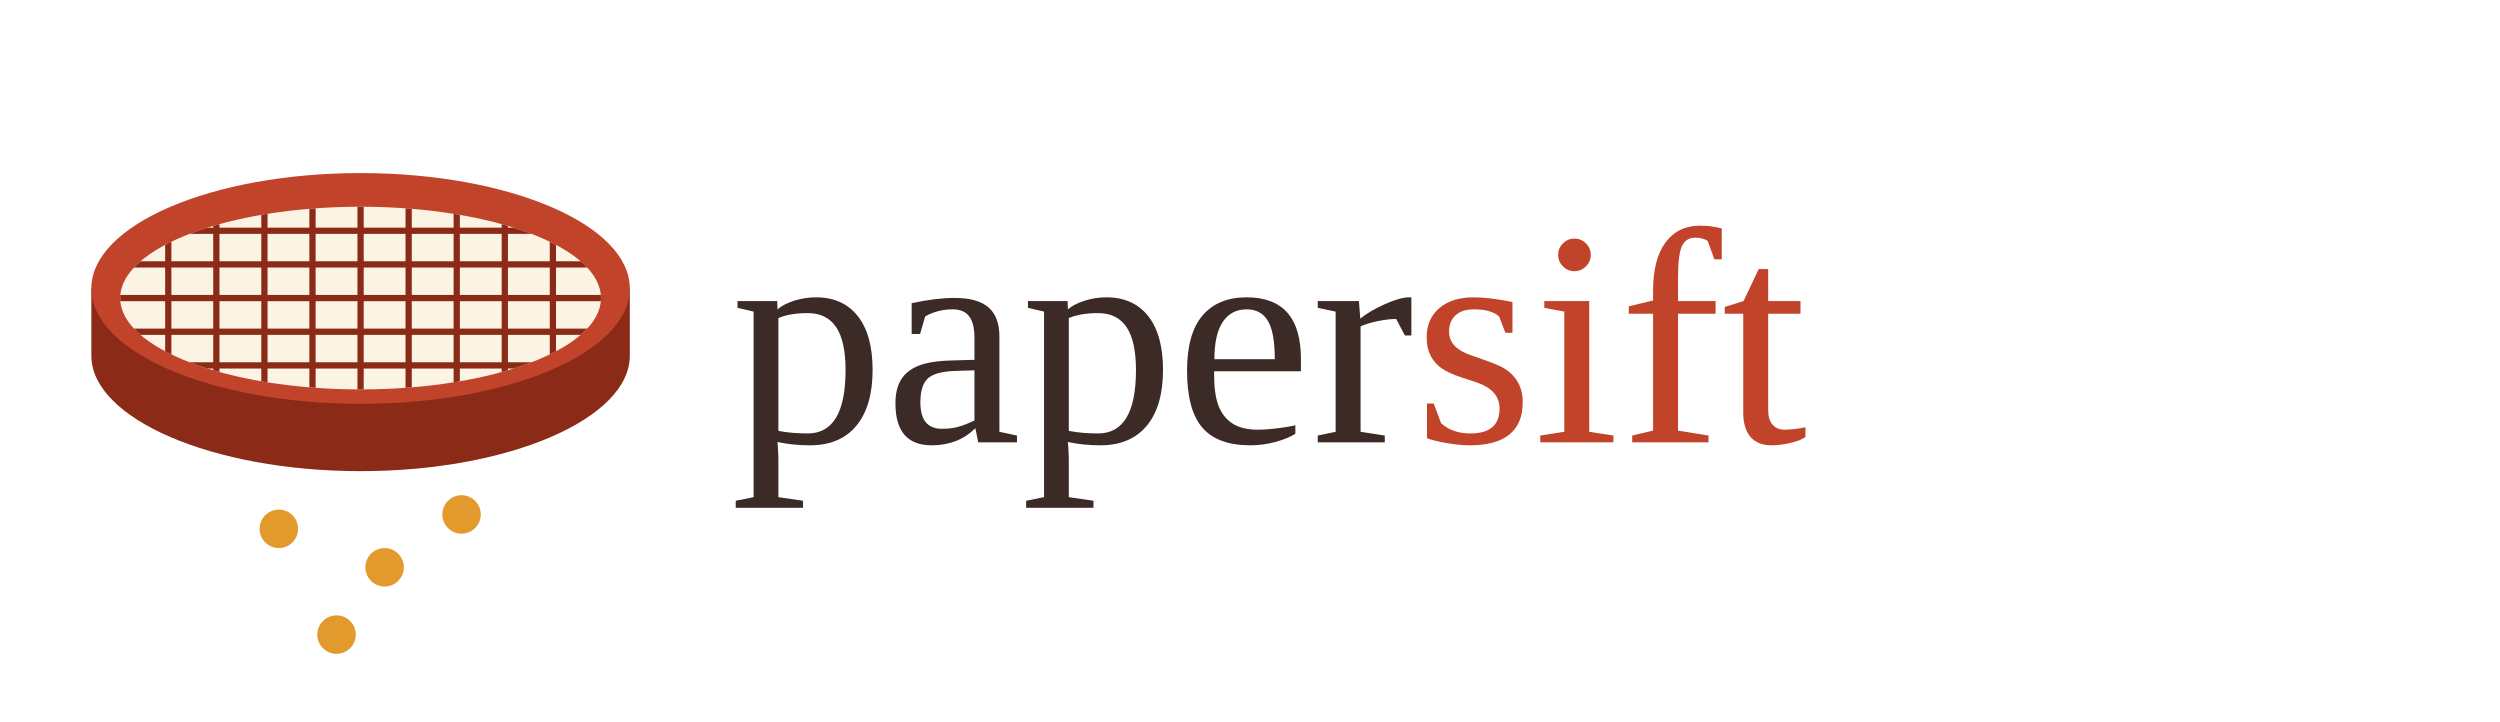
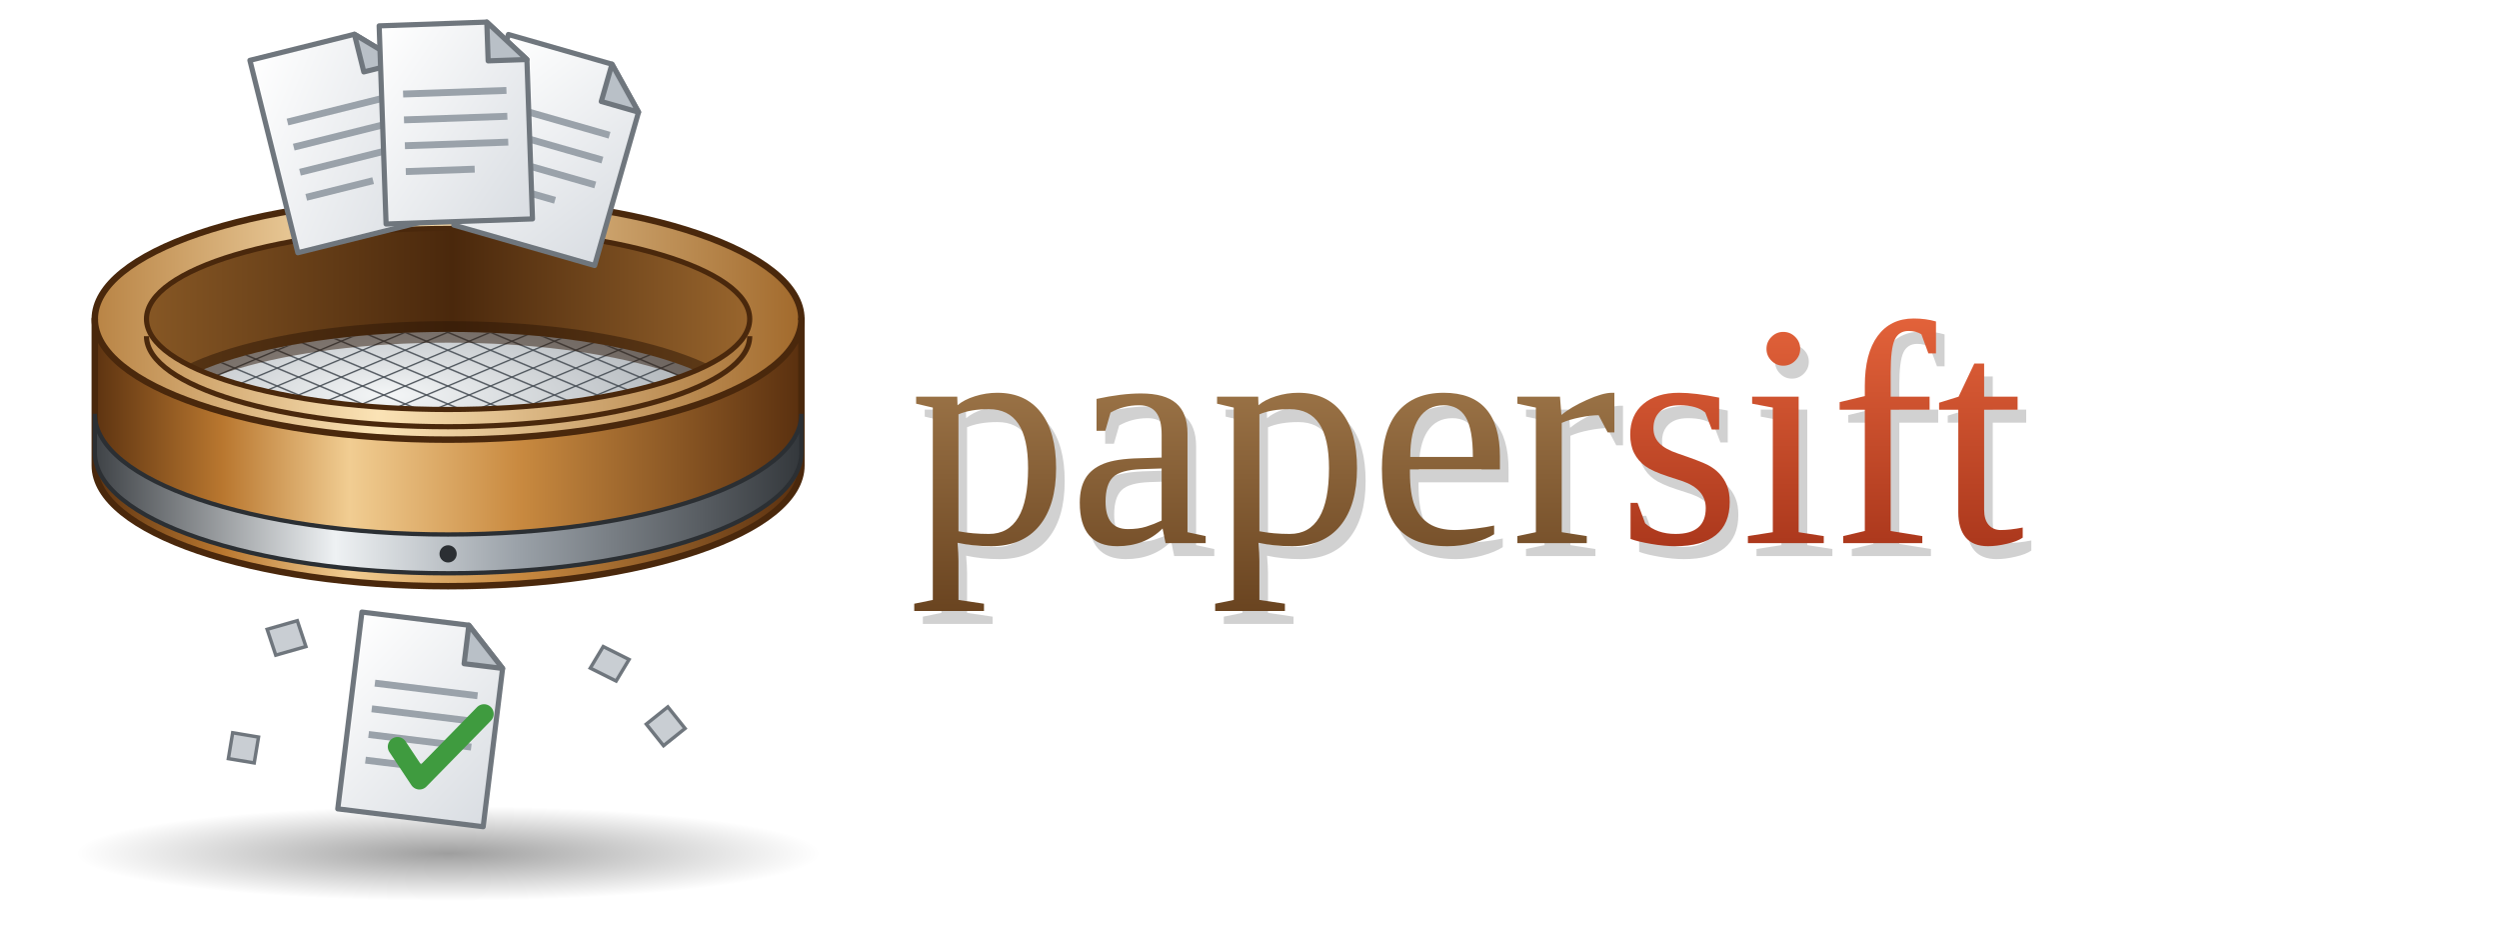
- <svg xmlns="http://www.w3.org/2000/svg" viewBox="0 0 520 150" width="520" height="150">
+ <svg xmlns="http://www.w3.org/2000/svg" viewBox="0 0 580 215" width="580" height="215">
  <defs>
-     <clipPath id="mesh">
-       <ellipse cx="75" cy="62" rx="50" ry="19" />
+     <linearGradient id="wood" x1="0" x2="1" y1="0" y2="0">
+       <stop offset="0" stop-color="#5e3411" />
+       <stop offset=".18" stop-color="#b9772f" />
+       <stop offset=".36" stop-color="#f1cd92" />
+       <stop offset=".6" stop-color="#c98a40" />
+       <stop offset="1" stop-color="#5a300f" />
+     </linearGradient>
+     <linearGradient id="woodTop" x1="0" x2="1" y1="0" y2="0">
+       <stop offset="0" stop-color="#b98445" />
+       <stop offset=".4" stop-color="#fbe3b6" />
+       <stop offset="1" stop-color="#a26a2c" />
+     </linearGradient>
+     <linearGradient id="woodInner" x1="0" x2="1" y1="0" y2="0">
+       <stop offset="0" stop-color="#8a5a26" />
+       <stop offset=".5" stop-color="#4a280c" />
+       <stop offset="1" stop-color="#a06b30" />
+     </linearGradient>
+     <linearGradient id="band" x1="0" x2="1" y1="0" y2="0">
+       <stop offset="0" stop-color="#3f4347" />
+       <stop offset=".34" stop-color="#eef1f3" />
+       <stop offset=".6" stop-color="#9aa1a8" />
+       <stop offset="1" stop-color="#34383c" />
+     </linearGradient>
+     <radialGradient id="floor" cx=".4" cy=".35" r=".8">
+       <stop offset="0" stop-color="#f4f6f7" />
+       <stop offset="1" stop-color="#8d949b" />
+     </radialGradient>
+     <radialGradient id="shadow">
+       <stop offset="0" stop-color="#000" stop-opacity=".38" />
+       <stop offset="1" stop-color="#000" stop-opacity="0" />
+     </radialGradient>
+     <linearGradient id="sheet" x1="0" x2="1" y1="0" y2="1">
+       <stop offset="0" stop-color="#ffffff" />
+       <stop offset="1" stop-color="#d9dde2" />
+     </linearGradient>
+     <linearGradient id="gloss" x1="0" x2="0" y1="0" y2="1">
+       <stop offset="0" stop-color="#fff" stop-opacity=".55" />
+       <stop offset="1" stop-color="#fff" stop-opacity="0" />
+     </linearGradient>
+     <linearGradient id="ink" x1="0" x2="0" y1="0" y2="1">
+       <stop offset="0" stop-color="#a98152" />
+       <stop offset="1" stop-color="#6a4420" />
+     </linearGradient>
+     <linearGradient id="red" x1="0" x2="0" y1="0" y2="1">
+       <stop offset="0" stop-color="#e2623a" />
+       <stop offset="1" stop-color="#9c2c14" />
+     </linearGradient>
+     <pattern id="mesh" width="7" height="7" patternUnits="userSpaceOnUse" patternTransform="scale(1 .42) rotate(45)">
+       <path d="M0 0H7M0 0V7" stroke="#4d545b" stroke-width="1.1" fill="none" />
+     </pattern>
+     <clipPath id="opening">
+       <ellipse cx="104" cy="74" rx="70" ry="21" />
    </clipPath>
+     <g id="page">
+       <path d="M0 0h25l9 9v37H0z" fill="url(#sheet)" stroke="#6f767d" stroke-width="1.2" stroke-linejoin="round" />
+       <path d="M25 0v9h9z" fill="#b9c0c7" stroke="#6f767d" stroke-width="1.2" stroke-linejoin="round" />
+       <path d="M5 16h24M5 22h24M5 28h24M5 34h16" stroke="#9aa2aa" stroke-width="1.6" />
+     </g>
  </defs>
-   <path d="M19 60v14c0 13 25 24 56 24s56-11 56-24V60" fill="#8a2a17" />
-   <ellipse cx="75" cy="60" rx="56" ry="24" fill="#c0432a" />
-   <ellipse cx="75" cy="62" rx="50" ry="19" fill="#fbf3e4" />
-   <g clip-path="url(#mesh)" stroke="#8a2a17" stroke-width="1.3">
-     <path d="M35 40v44M45 40v44M55 40v44M65 40v44M75 40v44M85 40v44M95 40v44M105 40v44M115 40v44" />
-     <path d="M20 48h110M20 55h110M20 62h110M20 69h110M20 76h110" />
+   <ellipse cx="104" cy="198" rx="86" ry="11" fill="url(#shadow)" />
+   <ellipse cx="104" cy="74" rx="82" ry="28" fill="url(#woodTop)" stroke="#4a280c" stroke-width="1.5" />
+   <g clip-path="url(#opening)">
+     <rect x="30" y="50" width="150" height="50" fill="url(#woodInner)" />
+     <ellipse cx="104" cy="98" rx="70" ry="21" fill="url(#floor)" />
+     <ellipse cx="104" cy="98" rx="70" ry="21" fill="url(#mesh)" />
+     <ellipse cx="104" cy="98" rx="70" ry="21" fill="none" stroke="#2c1606" stroke-opacity=".5" stroke-width="5" />
  </g>
-   <g fill="#e39a2d">
-     <circle cx="58" cy="110" r="4" />
-     <circle cx="80" cy="118" r="4" />
-     <circle cx="96" cy="107" r="4" />
-     <circle cx="70" cy="132" r="4" />
+   <ellipse cx="104" cy="74" rx="70" ry="21" fill="none" stroke="#4a280c" stroke-width="1.2" />
+   <use href="#page" transform="translate(58 14) rotate(-14)" />
+   <use href="#page" transform="translate(118 8) rotate(16)" />
+   <use href="#page" transform="translate(88 6) rotate(-2)" />
+   <path d="M34 78A70 21 0 0 0 174 78L186 74A82 28 0 0 1 22 74z" fill="url(#woodTop)" />
+   <path d="M34 78A70 21 0 0 0 174 78" fill="none" stroke="#4a280c" stroke-width="1.2" />
+   <path d="M22 74v34a82 28 0 0 0 164 0V74a82 28 0 0 1-164 0z" fill="url(#wood)" stroke="#4a280c" stroke-width="1.5" stroke-linejoin="round" />
+   <path d="M22 96a82 28 0 0 0 164 0v9a82 28 0 0 1-164 0z" fill="url(#band)" stroke="#2b2f33" stroke-width="1" />
+   <circle cx="104" cy="128.5" r="2" fill="#2b2f33" />
+   <g fill="#c9ced3" stroke="#6f767d" stroke-width=".8">
+     <path d="M62 146l7-2 2 6-7 2z" />
+     <path d="M140 150l6 3-3 5-6-3z" />
+     <path d="M150 168l5-4 4 5-5 4z" />
+     <path d="M54 170l6 1-1 6-6-1z" />
  </g>
-   <text x="152" y="92" font-family="Georgia, 'Times New Roman', serif" font-size="64" fill="#3b2a26">paper<tspan fill="#c0432a">sift</tspan>
-   </text>
+   <use href="#page" transform="translate(84 142) rotate(7)" />
+   <path d="M96 172l6 7 13-17" fill="none" stroke="#3f9b3f" stroke-width="4.5" stroke-linecap="round" stroke-linejoin="round" transform="rotate(7 84 142)" />
+   <g font-family="Georgia, 'Times New Roman', serif" font-size="74">
+     <text x="213" y="129" fill="#000" fill-opacity=".18">paper<tspan>sift</tspan>
+     </text>
+     <text x="211" y="126" fill="url(#ink)">paper<tspan fill="url(#red)">sift</tspan>
+     </text>
+   </g>
</svg>
